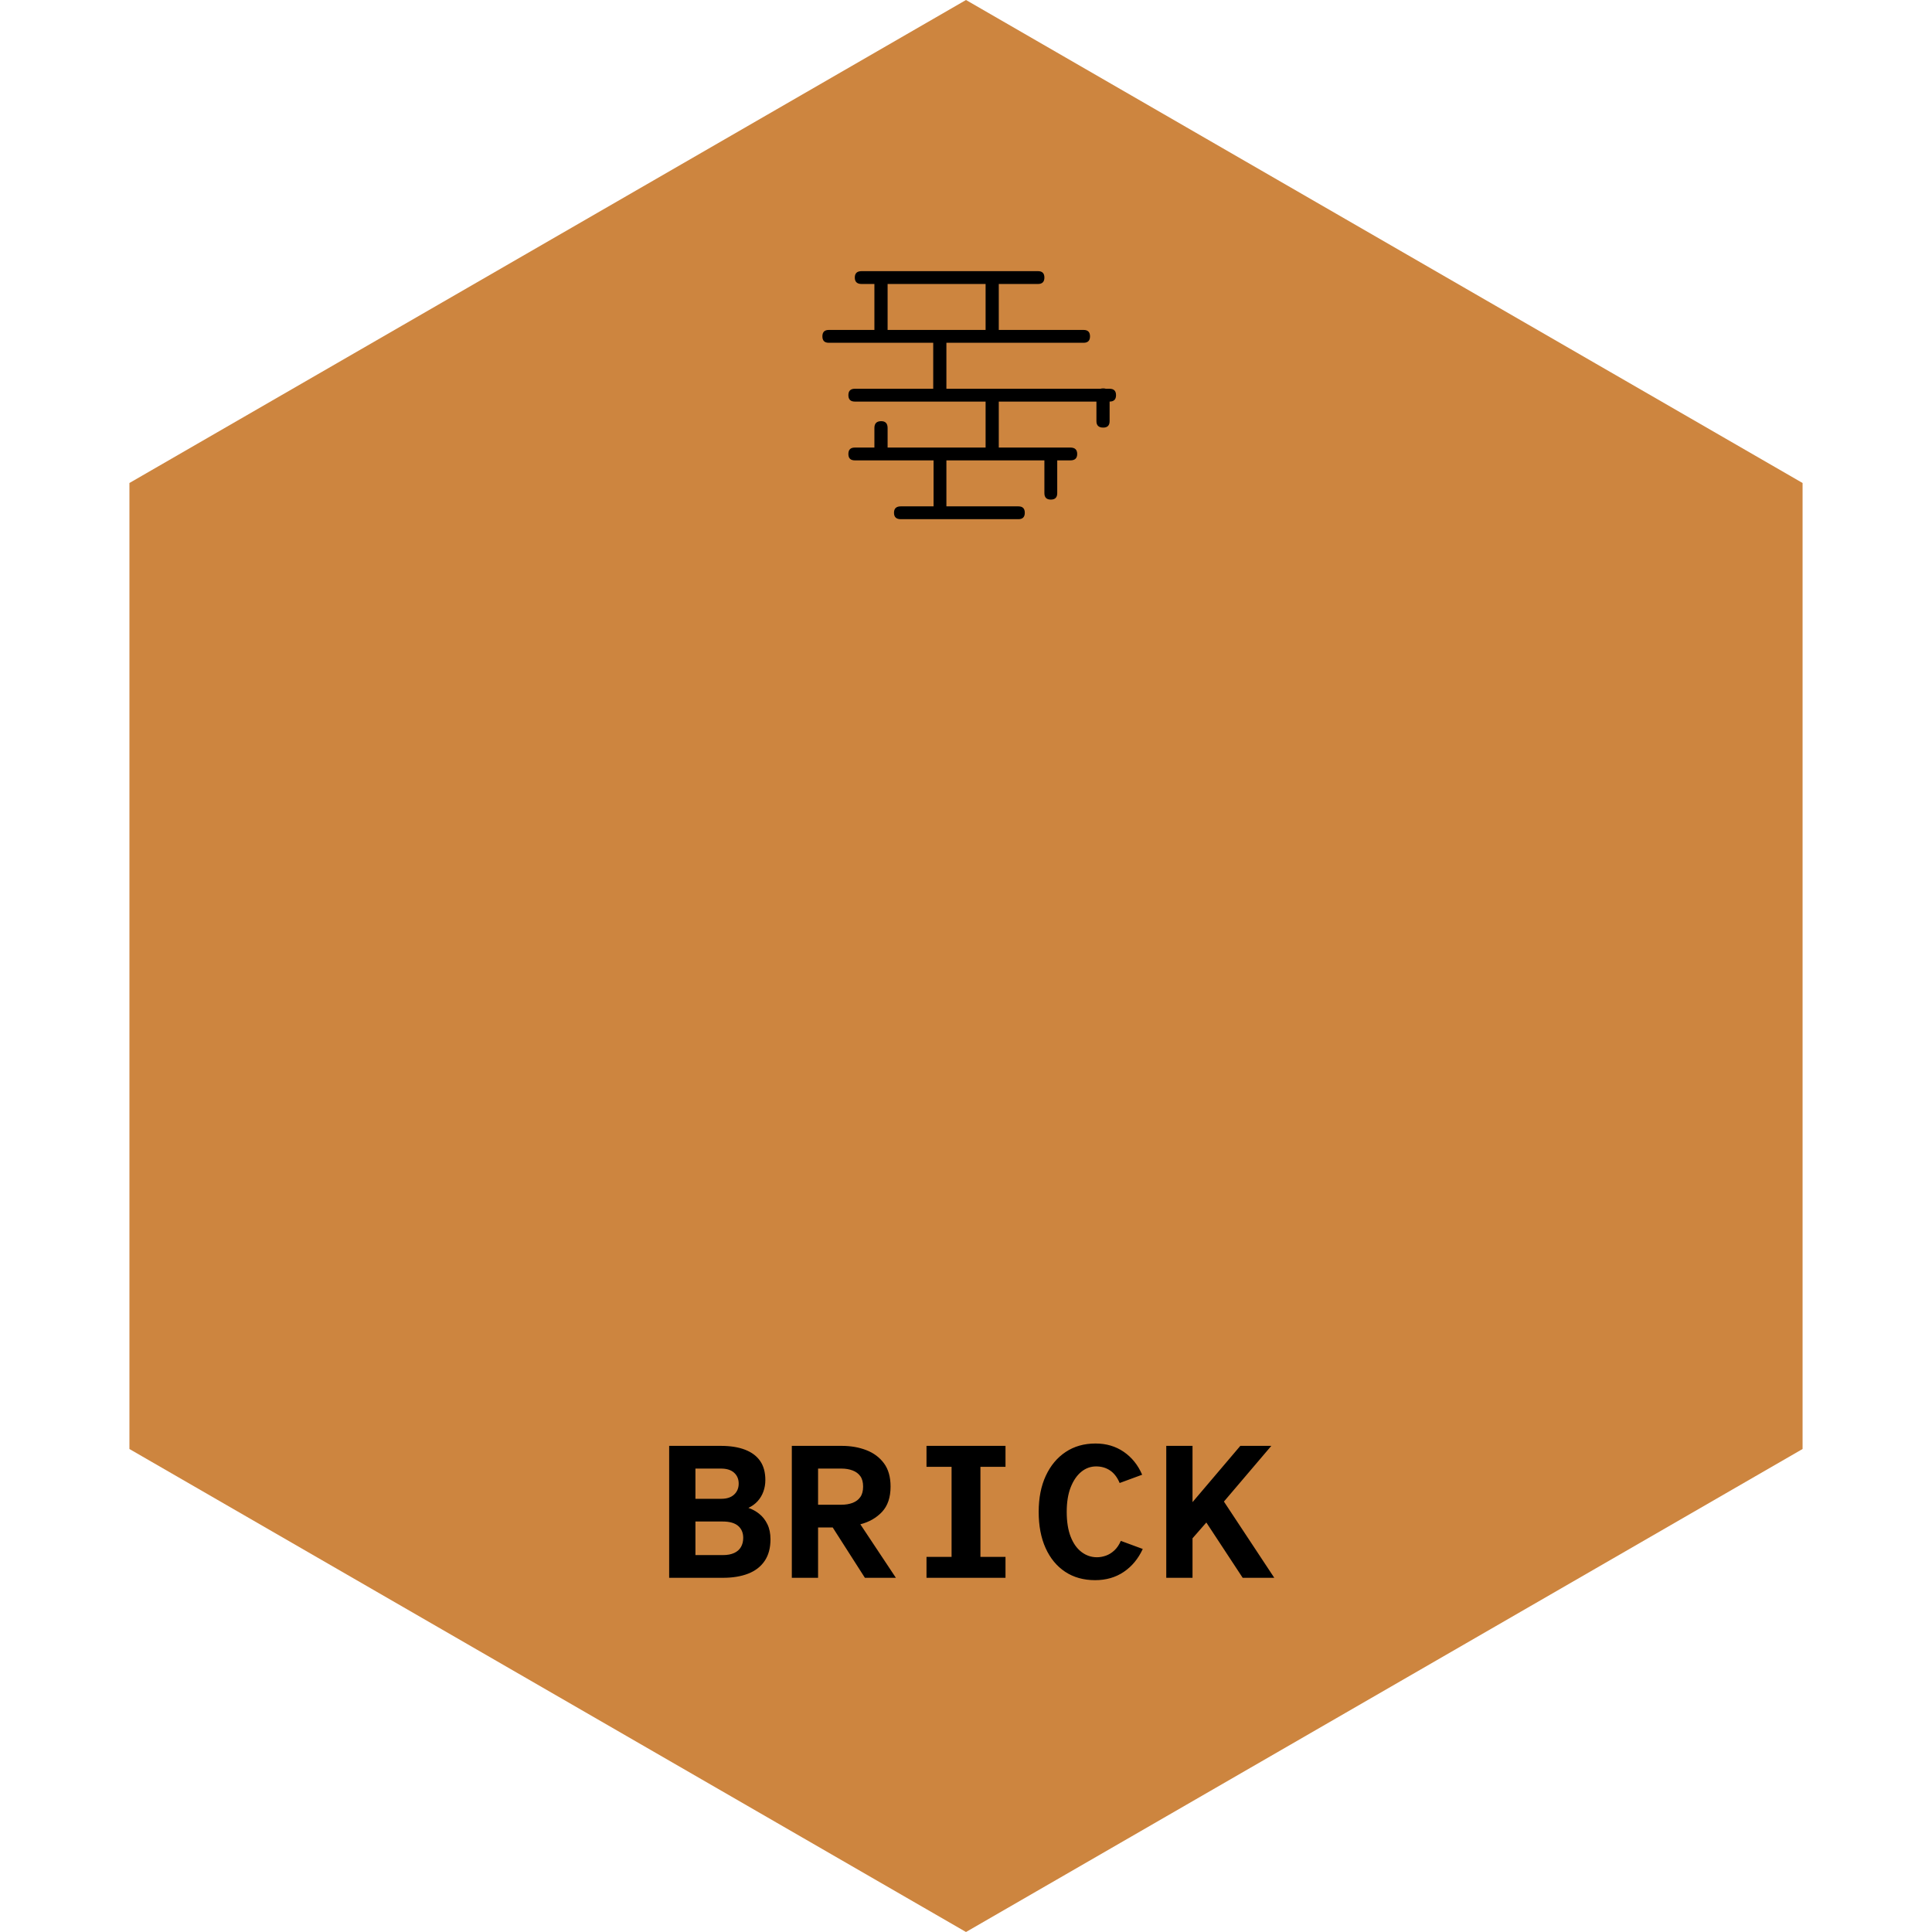
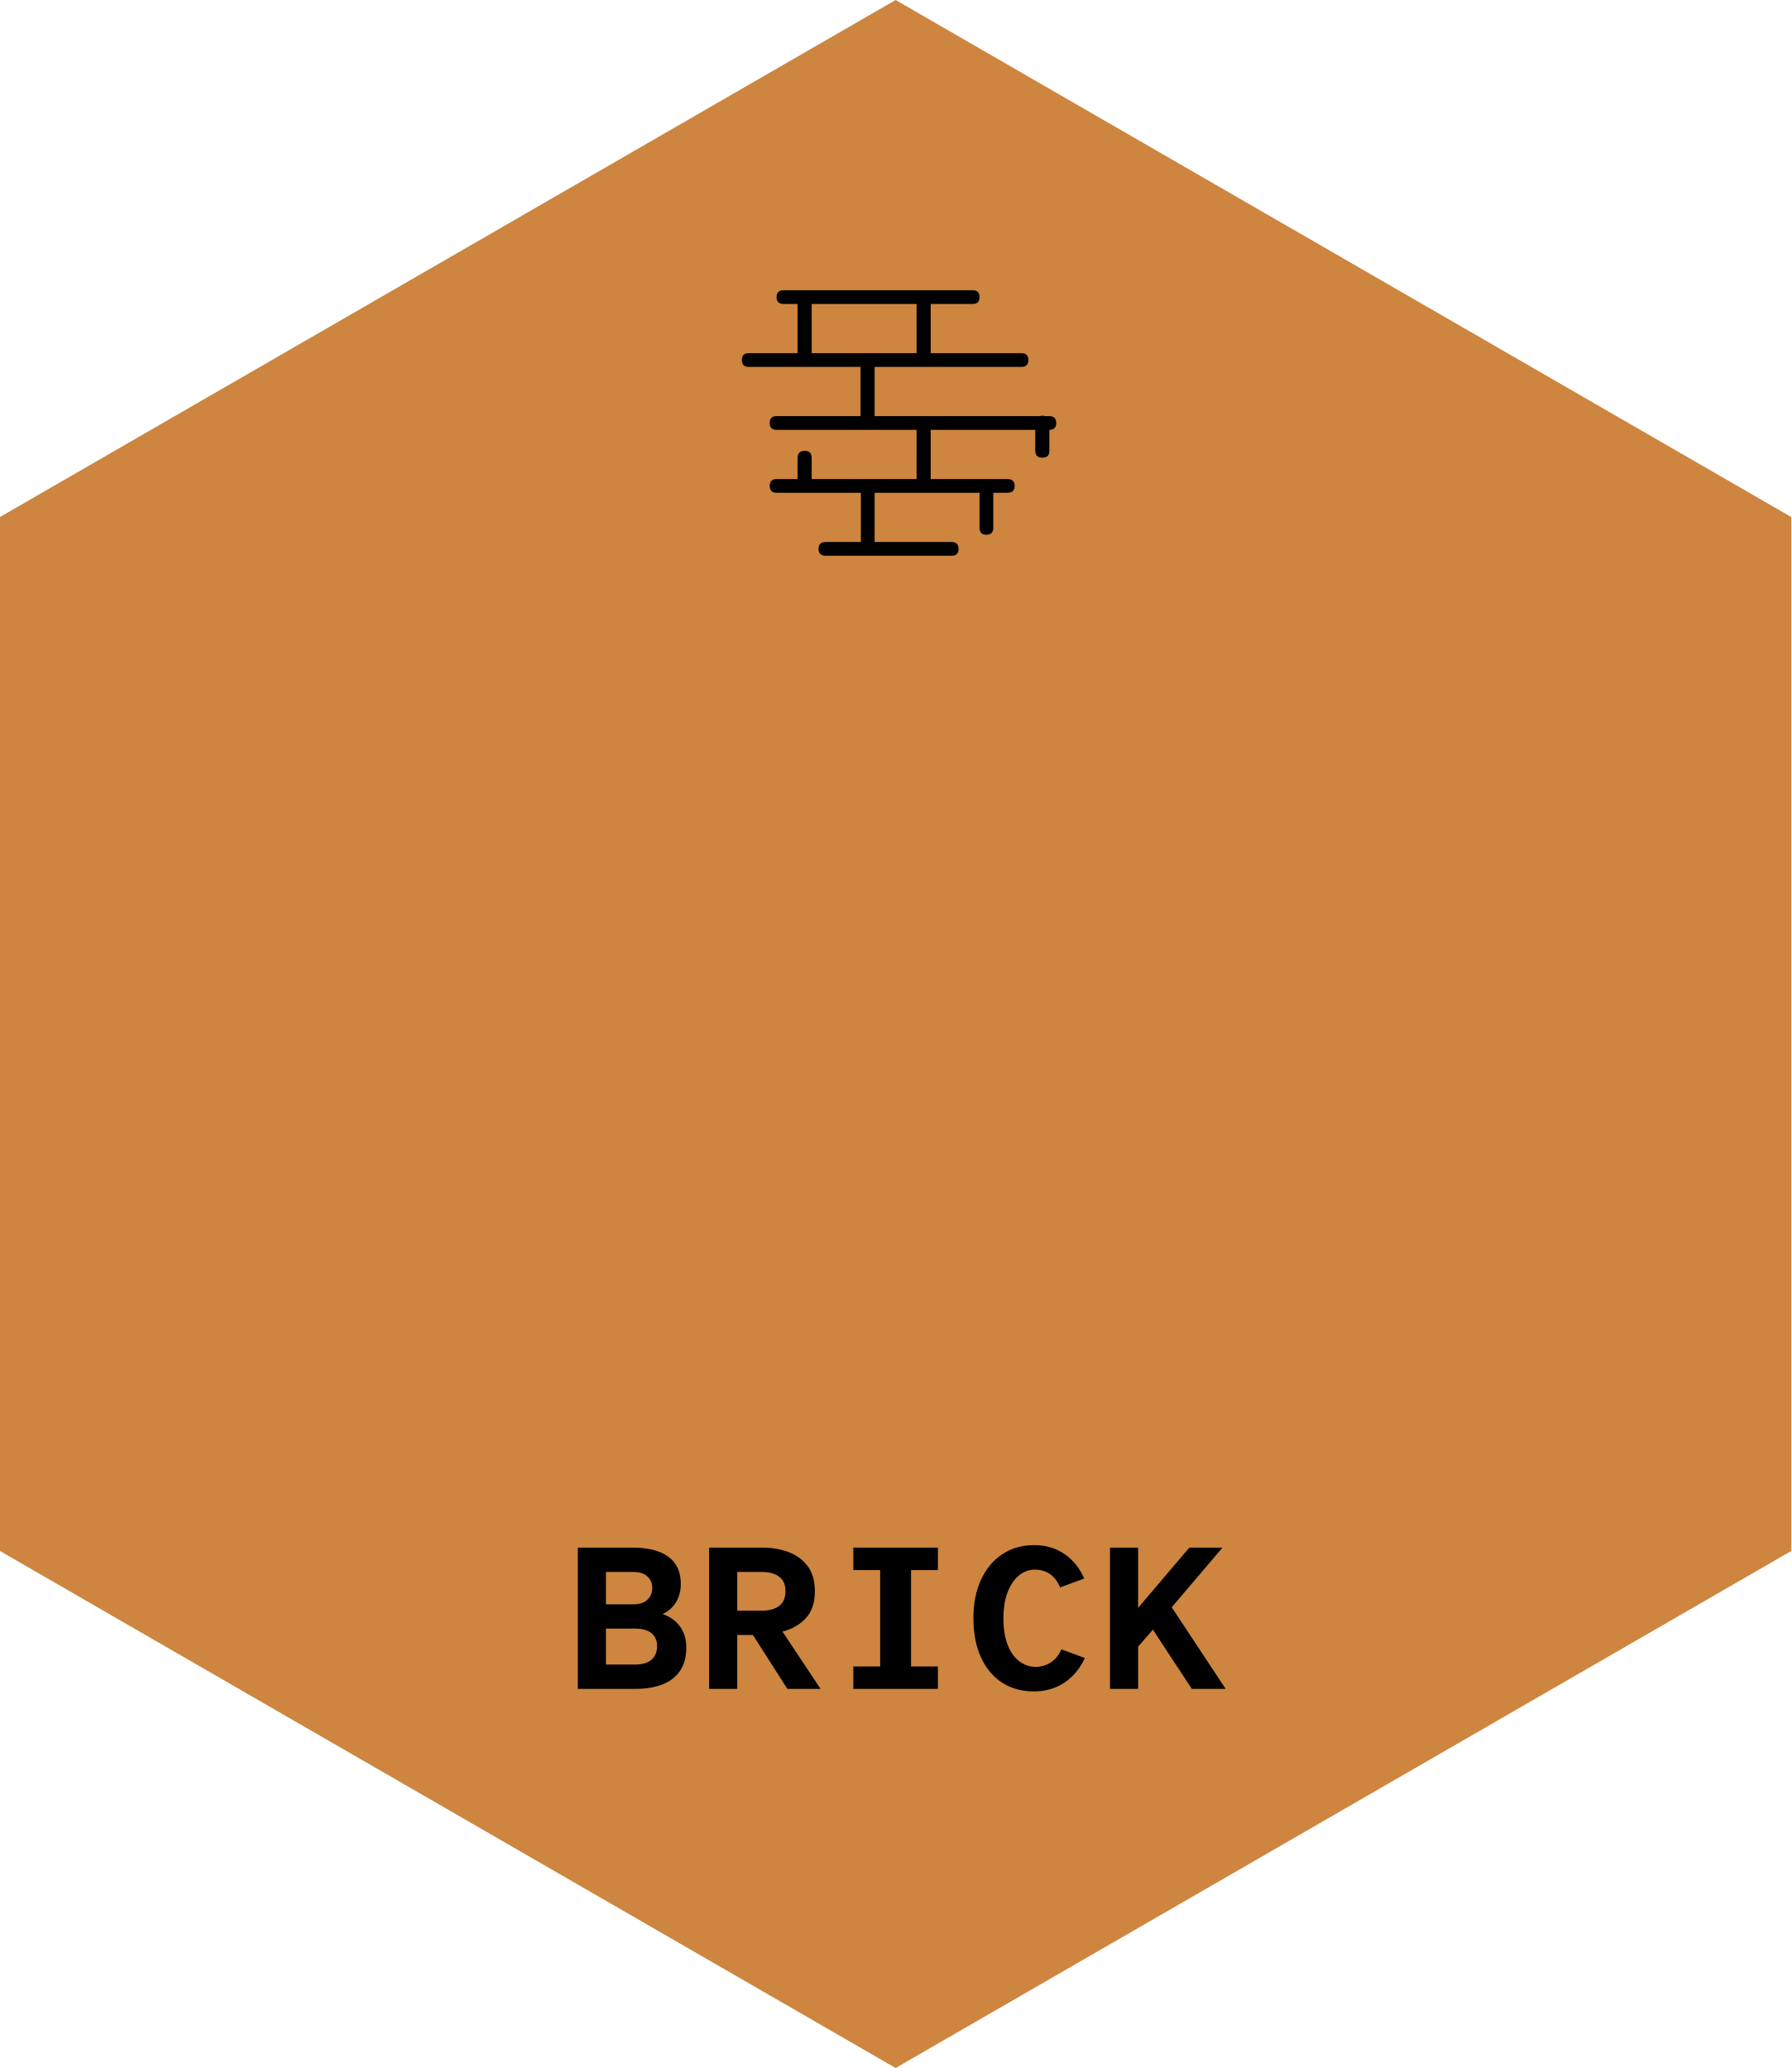
- <svg xmlns="http://www.w3.org/2000/svg" width="90mm" height="90mm" viewBox="0 0 90 90">
+ <svg xmlns="http://www.w3.org/2000/svg" width="77.942mm" height="90mm" viewBox="6.029 0 77.942 90">
  <polygon points="45,0 83.971,22.5 83.971,67.5 45,90 6.029,67.5 6.029,22.5" fill="peru" />
  <path d="M43.473 15.669L43.473 18.408Q43.473 18.707 43.788 18.707L43.788 18.707Q44.087 18.707 44.087 18.408L44.087 18.408L44.087 15.669Q44.087 15.370 43.788 15.370L43.788 15.370Q43.473 15.370 43.473 15.669L43.473 15.669ZM38.608 15.968L50.479 15.968Q50.777 15.968 50.777 15.669L50.777 15.669Q50.777 15.370 50.479 15.370L50.479 15.370L38.608 15.370Q38.310 15.370 38.310 15.669L38.310 15.669Q38.310 15.968 38.608 15.968L38.608 15.968ZM46.527 15.669L46.527 13.229Q46.527 12.930 46.212 12.930L46.212 12.930Q45.913 12.930 45.913 13.229L45.913 13.229L45.913 15.669Q45.913 15.968 46.212 15.968L46.212 15.968Q46.527 15.968 46.527 15.669L46.527 15.669ZM39.820 18.707L51.690 18.707Q51.989 18.707 51.989 18.408L51.989 18.408Q51.989 18.110 51.690 18.110L51.690 18.110L39.820 18.110Q39.521 18.110 39.521 18.408L39.521 18.408Q39.521 18.707 39.820 18.707L39.820 18.707ZM45.913 18.408L45.913 21.148Q45.913 21.446 46.229 21.446L46.229 21.446Q46.527 21.446 46.527 21.148L46.527 21.148L46.527 18.408Q46.527 18.110 46.229 18.110L46.229 18.110Q45.913 18.110 45.913 18.408L45.913 18.408ZM39.820 21.446L49.864 21.446Q50.180 21.446 50.180 21.148L50.180 21.148Q50.180 20.849 49.864 20.849L49.864 20.849L39.820 20.849Q39.521 20.849 39.521 21.148L39.521 21.148Q39.521 21.446 39.820 21.446L39.820 21.446ZM43.489 21.148L43.489 23.588Q43.489 23.887 43.788 23.887L43.788 23.887Q44.087 23.887 44.087 23.588L44.087 23.588L44.087 21.148Q44.087 20.849 43.788 20.849L43.788 20.849Q43.489 20.849 43.489 21.148L43.489 21.148ZM40.136 13.229L48.354 13.229Q48.652 13.229 48.652 12.930L48.652 12.930Q48.652 12.631 48.354 12.631L48.354 12.631L40.136 12.631Q39.820 12.631 39.820 12.930L39.820 12.930Q39.820 13.229 40.136 13.229L40.136 13.229ZM41.348 15.669L41.348 12.930Q41.348 12.631 41.032 12.631L41.032 12.631Q40.733 12.631 40.733 12.930L40.733 12.930L40.733 15.669Q40.733 15.968 41.032 15.968L41.032 15.968Q41.348 15.968 41.348 15.669L41.348 15.669ZM40.733 19.936L40.733 21.148Q40.733 21.446 41.049 21.446L41.049 21.446Q41.348 21.446 41.348 21.148L41.348 21.148L41.348 19.936Q41.348 19.620 41.049 19.620L41.049 19.620Q40.733 19.620 40.733 19.936L40.733 19.936ZM43.473 15.669L43.473 18.408Q43.473 18.707 43.788 18.707L43.788 18.707Q44.087 18.707 44.087 18.408L44.087 18.408L44.087 15.669Q44.087 15.370 43.788 15.370L43.788 15.370Q43.473 15.370 43.473 15.669L43.473 15.669ZM49.250 22.974L49.250 21.446Q49.250 21.148 48.951 21.148L48.951 21.148Q48.652 21.148 48.652 21.446L48.652 21.446L48.652 22.974Q48.652 23.273 48.951 23.273L48.951 23.273Q49.250 23.273 49.250 22.974L49.250 22.974ZM41.962 24.186L47.440 24.186Q47.739 24.186 47.739 23.887L47.739 23.887Q47.739 23.588 47.440 23.588L47.440 23.588L41.962 23.588Q41.646 23.588 41.646 23.887L41.646 23.887Q41.646 24.186 41.962 24.186L41.962 24.186ZM51.076 18.408L51.076 19.620Q51.076 19.919 51.392 19.919L51.392 19.919Q51.690 19.919 51.690 19.620L51.690 19.620L51.690 18.408Q51.690 18.093 51.392 18.093L51.392 18.093Q51.076 18.093 51.076 18.408L51.076 18.408Z" fill="black" />
  <path d="M33.684 73.500L31.172 73.500L31.172 67.354L33.574 67.354Q34.245 67.354 34.710 67.534Q35.174 67.713 35.414 68.063Q35.653 68.412 35.653 68.946L35.653 68.946Q35.653 69.231 35.561 69.484Q35.469 69.737 35.294 69.930Q35.119 70.124 34.862 70.243L34.862 70.243Q35.138 70.335 35.372 70.524Q35.607 70.712 35.749 71.007Q35.892 71.301 35.892 71.706L35.892 71.706Q35.892 72.313 35.621 72.713Q35.349 73.114 34.852 73.307Q34.356 73.500 33.684 73.500L33.684 73.500ZM32.396 70.878L32.396 72.442L33.675 72.442Q33.988 72.442 34.199 72.345Q34.411 72.249 34.517 72.065Q34.622 71.881 34.622 71.642L34.622 71.642Q34.622 71.283 34.383 71.080Q34.144 70.878 33.666 70.878L33.666 70.878L32.396 70.878ZM32.396 68.412L32.396 69.820L33.601 69.820Q33.988 69.820 34.199 69.622Q34.411 69.424 34.411 69.112L34.411 69.112Q34.411 68.799 34.199 68.606Q33.988 68.412 33.583 68.412L33.583 68.412L32.396 68.412ZM38.109 73.500L36.886 73.500L36.886 67.354L39.213 67.354Q39.839 67.354 40.354 67.552Q40.869 67.750 41.177 68.164Q41.486 68.578 41.486 69.250L41.486 69.250Q41.486 70.004 41.090 70.427Q40.694 70.850 40.078 71.007L40.078 71.007L41.734 73.500L40.290 73.500L38.790 71.154L38.109 71.154L38.109 73.500ZM38.109 68.412L38.109 70.096L39.195 70.096Q39.489 70.096 39.719 70.009Q39.949 69.921 40.078 69.737Q40.207 69.553 40.207 69.250L40.207 69.250Q40.207 68.946 40.078 68.767Q39.949 68.587 39.719 68.500Q39.489 68.412 39.195 68.412L39.195 68.412L38.109 68.412ZM46.840 73.500L43.160 73.500L43.160 72.525L44.328 72.525L44.328 68.330L43.160 68.330L43.160 67.354L46.840 67.354L46.840 68.330L45.672 68.330L45.672 72.525L46.840 72.525L46.840 73.500ZM51.017 73.610L51.017 73.610Q50.207 73.610 49.618 73.219Q49.030 72.828 48.708 72.115Q48.386 71.402 48.386 70.427L48.386 70.427Q48.386 69.461 48.717 68.748Q49.048 68.035 49.641 67.640Q50.235 67.244 51.035 67.244L51.035 67.244Q51.780 67.244 52.346 67.630Q52.912 68.017 53.206 68.698L53.206 68.698L52.158 69.084Q51.992 68.688 51.711 68.500Q51.431 68.311 51.063 68.311L51.063 68.311Q50.676 68.311 50.368 68.564Q50.060 68.817 49.876 69.286Q49.692 69.756 49.692 70.427L49.692 70.427Q49.692 71.117 49.876 71.586Q50.060 72.056 50.382 72.299Q50.704 72.543 51.100 72.543L51.100 72.543Q51.302 72.543 51.514 72.470Q51.725 72.396 51.909 72.226Q52.093 72.056 52.213 71.780L52.213 71.780L53.234 72.157Q52.921 72.838 52.351 73.224Q51.780 73.610 51.017 73.610ZM55.552 73.500L54.329 73.500L54.329 67.354L55.552 67.354L55.552 69.976L57.779 67.354L59.223 67.354L57.015 69.949L59.361 73.500L57.889 73.500L56.196 70.924L55.552 71.660L55.552 73.500Z" fill="black" />
</svg>
